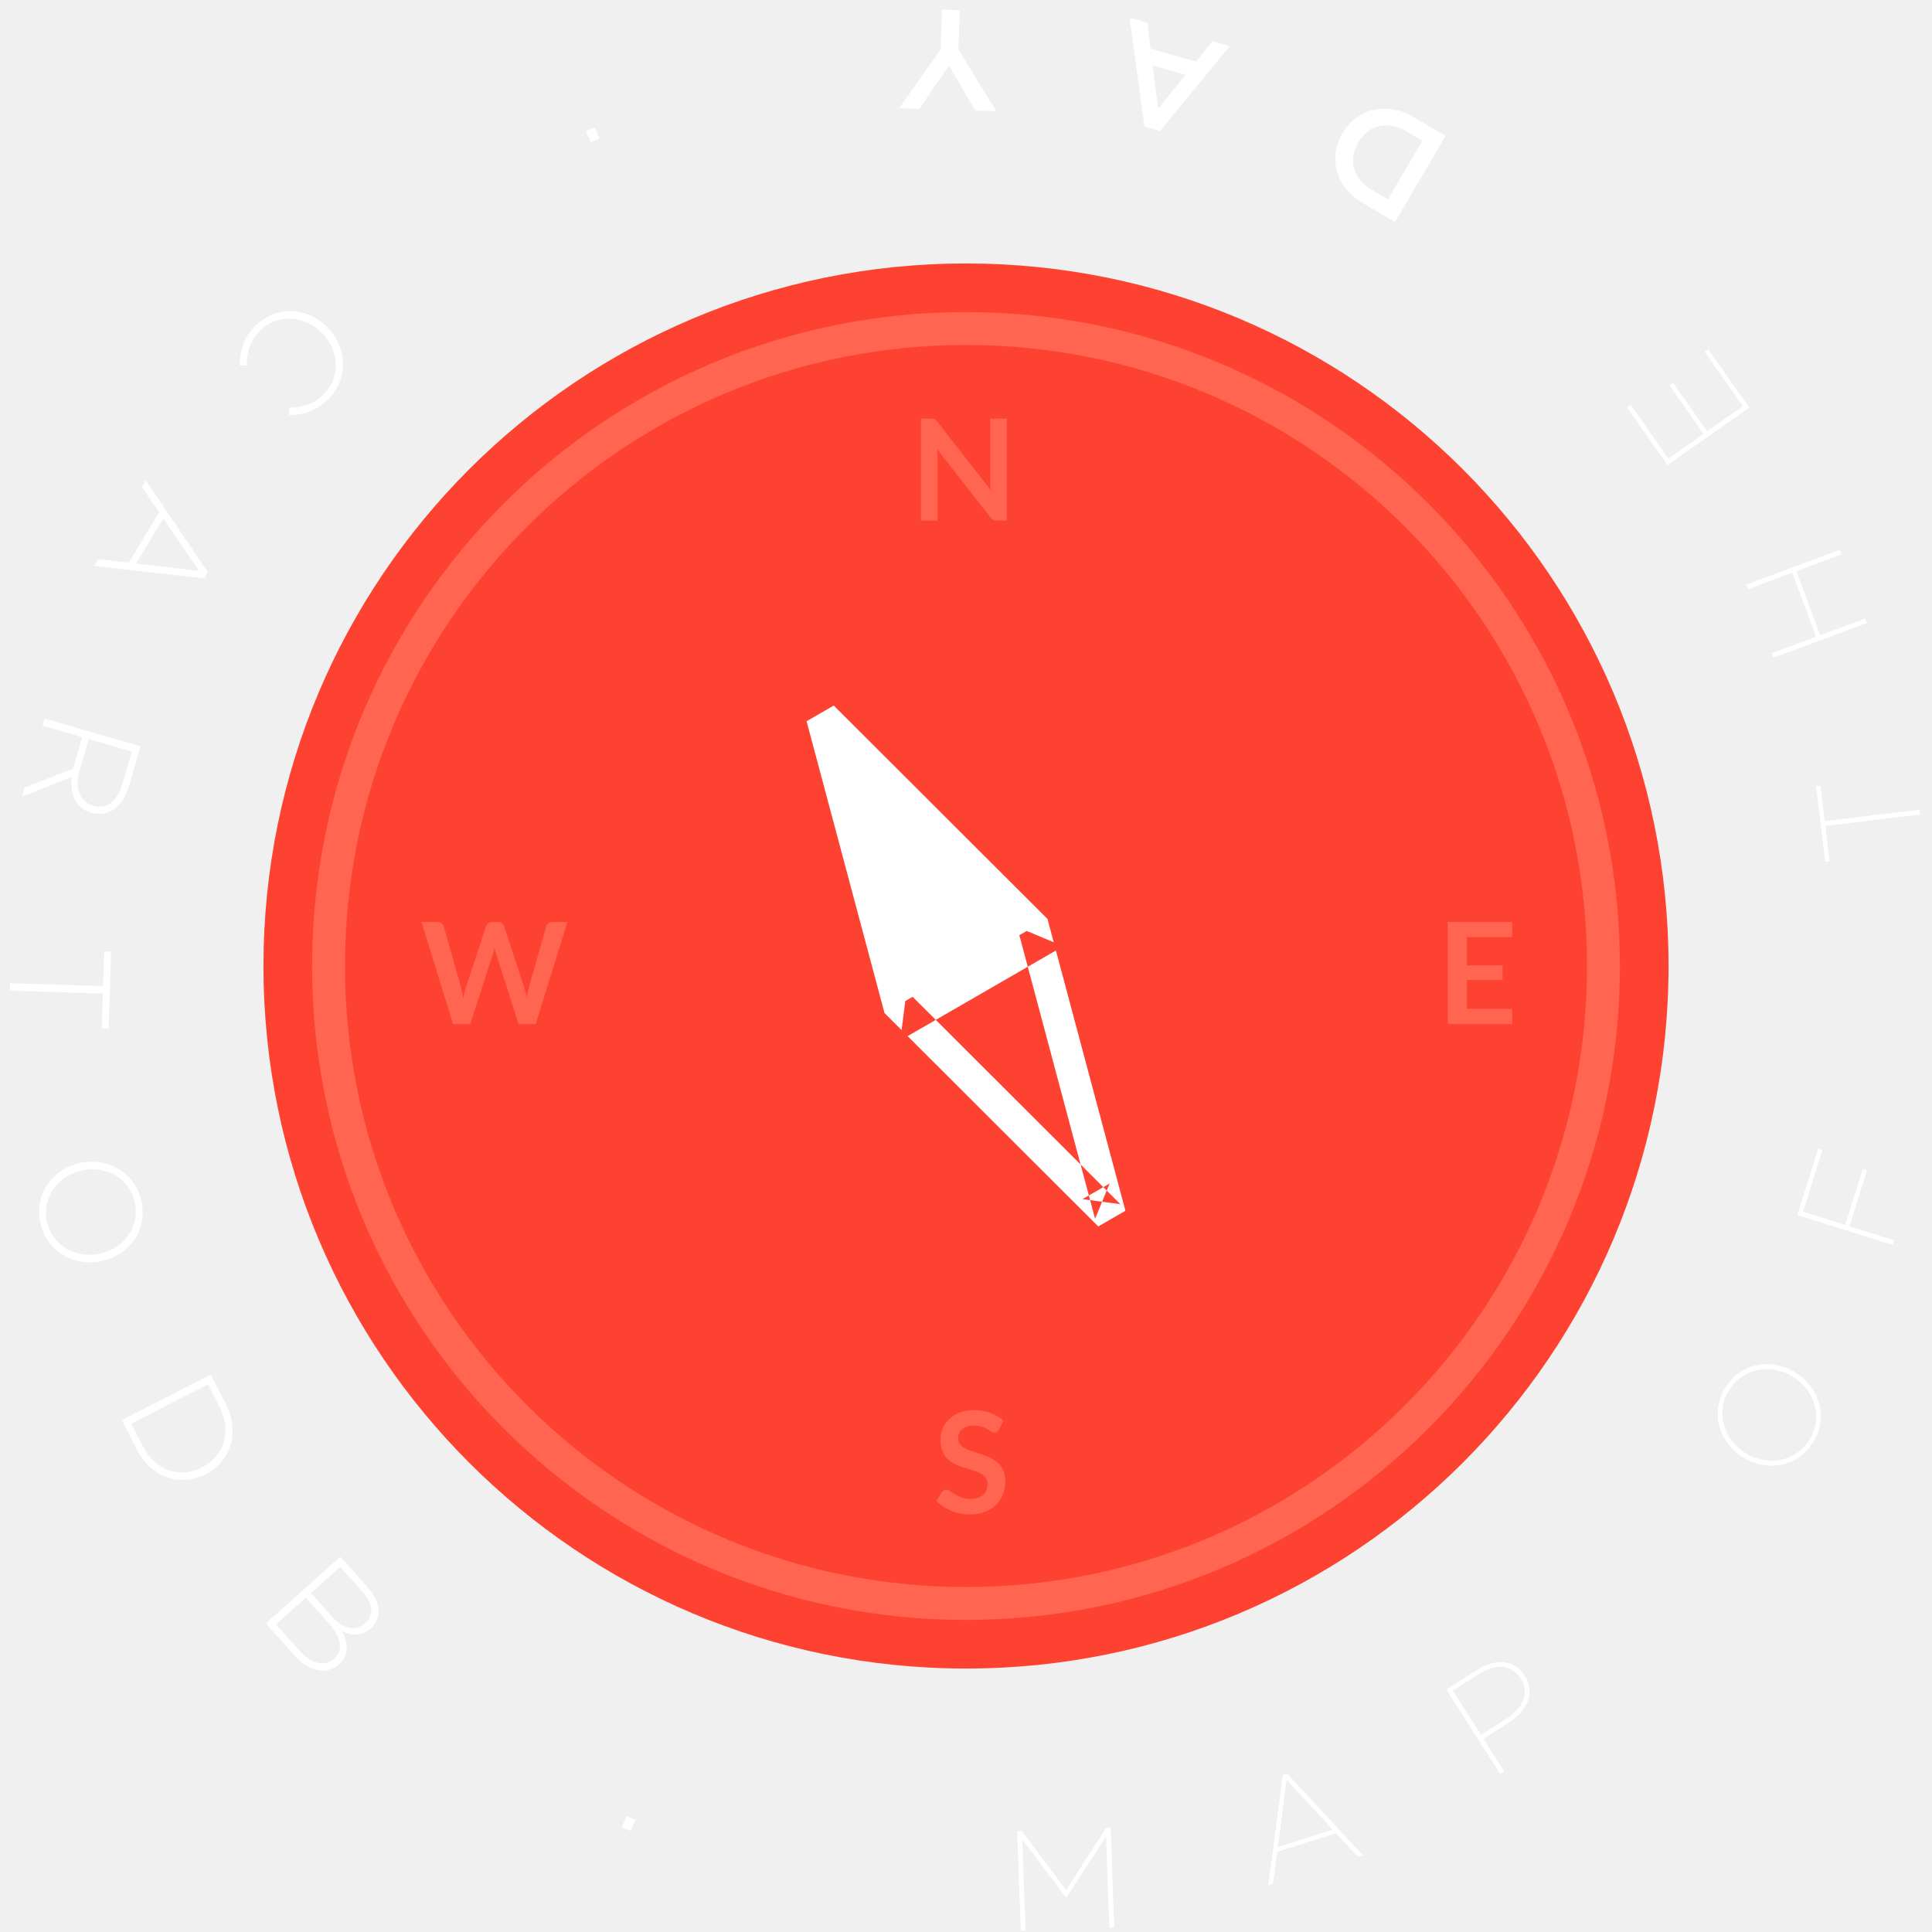
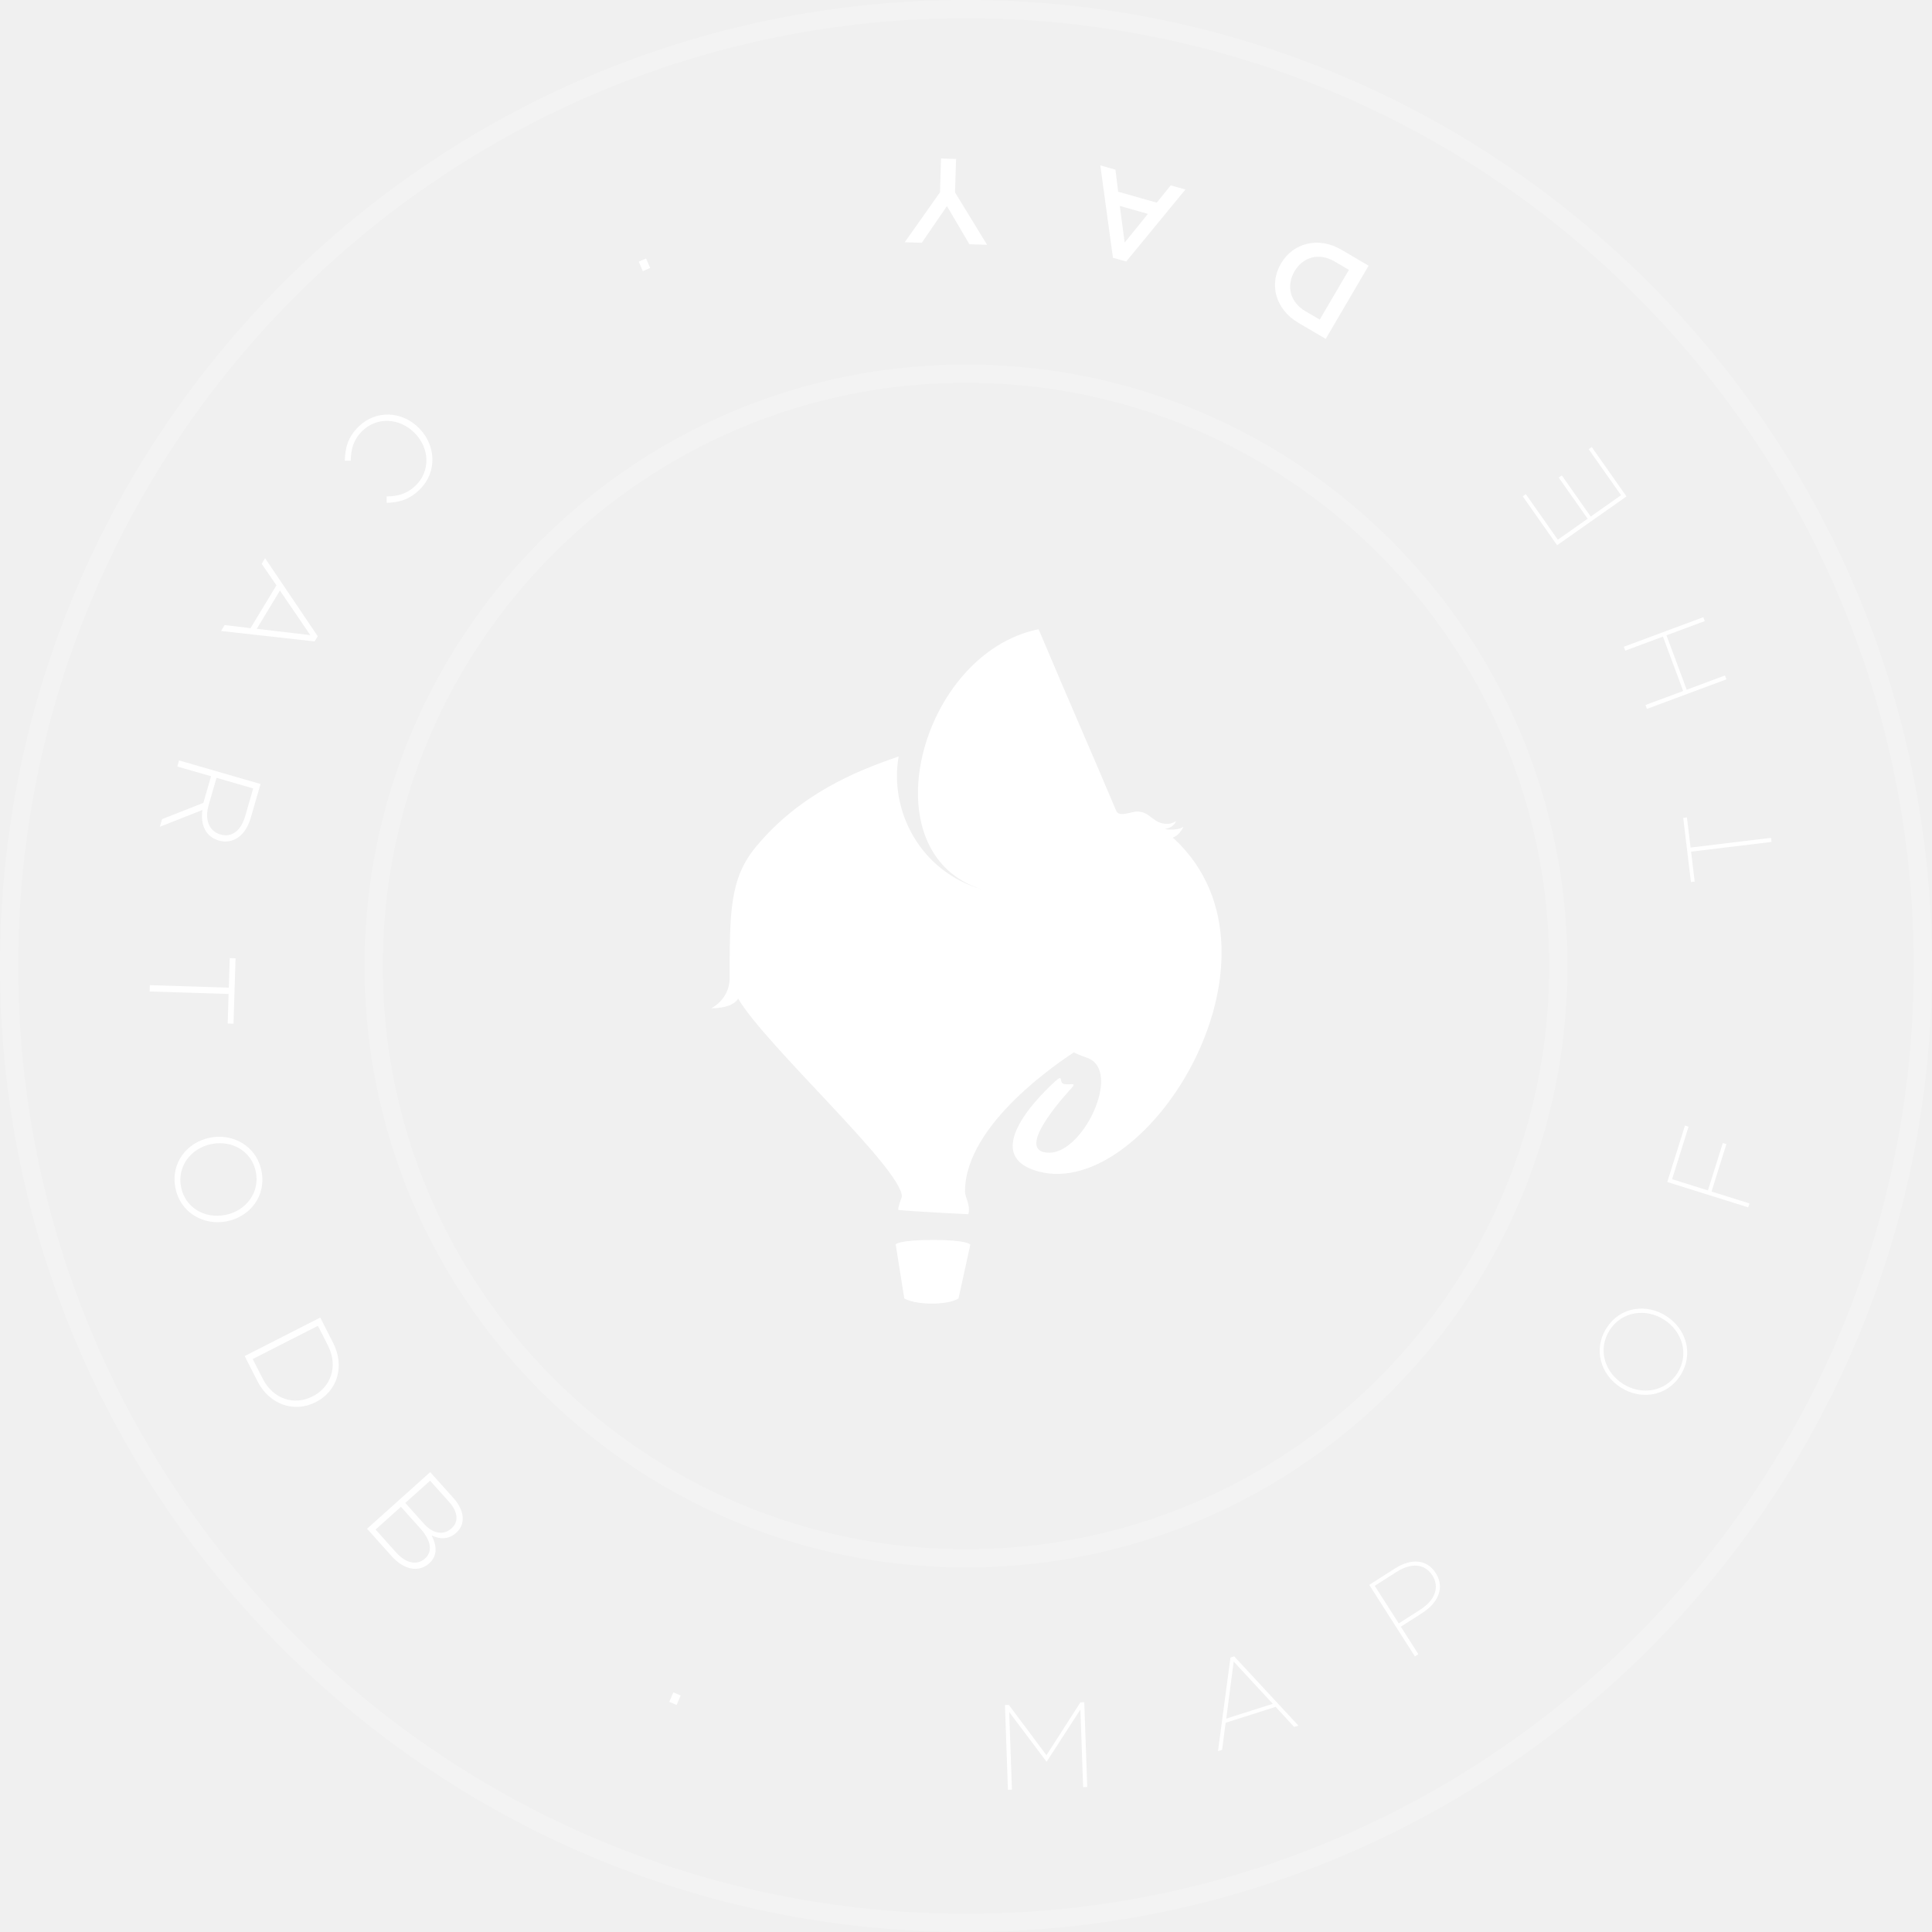
- <svg xmlns="http://www.w3.org/2000/svg" width="140px" height="140px" viewBox="0 0 140 140" version="1.1">
+ <svg xmlns="http://www.w3.org/2000/svg" width="212px" height="212px" viewBox="0 0 212 212" version="1.1">
  <defs />
  <g id="Page-1" stroke="none" stroke-width="1" fill="none" fill-rule="evenodd">
-     <g id="Desktop-HD-Copy-2" transform="translate(-49, -50)">
-       <g id="Oval-1-+-Oval-1-Copy-+-MAP-OF-THE-DAY-Copy-Copy-+-Group-Copy" transform="translate(49, 50)">
-         <g id="Oval-1-+-Oval-1-Copy-+-MAP-OF-THE-DAY-Copy-Copy">
-           <circle id="Oval-1" fill="#FE4231" cx="70" cy="70" r="50.909" />
-           <circle id="Oval-1-Copy" cx="70.398" cy="70.398" r="69.602" />
-           <path d="M73.968,139.918 L74.309,139.906 L74.075,133.282 L77.256,137.516 L77.277,137.515 L80.152,133.068 L80.385,139.692 L80.737,139.68 L80.482,132.446 L80.151,132.457 L77.258,136.967 L74.044,132.672 L73.713,132.684 L73.968,139.918 Z M91.898,136.617 L92.243,136.508 L92.55,134.196 L96.817,132.84 L98.392,134.553 L98.757,134.437 L93.277,128.529 L92.961,128.629 L91.898,136.617 Z M92.6,133.844 L93.234,128.977 L96.572,132.582 L92.6,133.844 Z M108.7,128.532 L108.996,128.343 L107.499,125.998 L109.312,124.841 C110.707,123.951 111.263,122.651 110.484,121.43 L110.473,121.413 C109.733,120.254 108.413,120.127 106.984,121.04 L104.805,122.431 L108.7,128.532 Z M107.321,125.72 L105.274,122.512 L107.13,121.327 C108.385,120.525 109.542,120.609 110.182,121.611 L110.193,121.628 C110.839,122.639 110.407,123.75 109.143,124.556 L107.321,125.72 Z M131.347,104.57 C132.538,102.73 131.838,100.576 130.18,99.503 L130.162,99.492 C128.504,98.419 126.258,98.653 125.067,100.493 C123.876,102.334 124.577,104.487 126.235,105.56 L126.252,105.571 C127.91,106.645 130.156,106.41 131.347,104.57 L131.347,104.57 Z M131.089,104.378 C130.038,106.002 127.977,106.256 126.44,105.262 L126.423,105.251 C124.886,104.256 124.28,102.3 125.331,100.676 C126.376,99.061 128.438,98.807 129.974,99.801 L129.992,99.813 C131.528,100.807 132.134,102.764 131.089,104.378 L131.089,104.378 Z M137.149,90.209 L137.254,89.874 L134.017,88.86 L135.285,84.814 L134.979,84.718 L133.711,88.764 L130.652,87.805 L132.056,83.325 L131.75,83.229 L130.241,88.045 L137.149,90.209 Z M139.139,59.022 L139.097,58.673 L132.229,59.502 L131.919,56.936 L131.601,56.974 L132.261,62.446 L132.58,62.408 L132.271,59.851 L139.139,59.022 Z M135.287,45.146 L135.164,44.817 L131.898,46.03 L130.172,41.387 L133.439,40.173 L133.316,39.844 L126.531,42.365 L126.654,42.695 L129.872,41.499 L131.597,46.142 L128.379,47.338 L128.502,47.668 L135.287,45.146 Z M126.759,29.536 L123.798,25.323 L123.535,25.507 L126.295,29.433 L123.706,31.252 L121.238,27.742 L120.976,27.926 L123.444,31.437 L120.898,33.227 L118.168,29.344 L117.906,29.528 L120.837,33.699 L126.759,29.536 Z M104.751,9.843 L102.423,8.478 C100.46,7.327 98.304,7.897 97.274,9.654 L97.263,9.672 C96.233,11.429 96.799,13.571 98.761,14.722 L101.089,16.087 L104.751,9.843 Z M99.347,13.723 C98.036,12.954 97.708,11.551 98.424,10.329 L98.435,10.311 C99.151,9.089 100.526,8.708 101.837,9.477 L103.068,10.199 L100.578,14.445 L99.347,13.723 Z M89.115,3.34 L87.861,2.985 L86.669,4.463 L83.375,3.53 L83.146,1.649 L81.852,1.282 L82.929,9.165 L84.063,9.486 L89.115,3.34 Z M85.914,5.421 L83.93,7.868 L83.516,4.742 L85.914,5.421 Z M69.54,0.735 L68.259,0.695 L68.169,3.578 L65.16,7.841 L66.618,7.886 L68.763,4.756 L70.68,8.012 L72.189,8.059 L69.452,3.587 L69.54,0.735 Z M43.086,9.23 L42.459,9.501 L42.808,10.308 L43.434,10.037 L43.086,9.23 Z M18.547,23.576 C17.631,24.473 17.393,25.413 17.374,26.488 L17.878,26.487 C17.897,25.456 18.126,24.669 18.872,23.938 C20.107,22.731 22.059,22.819 23.338,24.128 L23.353,24.143 C24.625,25.444 24.676,27.376 23.434,28.59 C22.657,29.349 21.822,29.53 20.944,29.534 L20.945,30.083 C21.955,30.05 22.842,29.848 23.766,28.945 C25.26,27.485 25.169,25.202 23.738,23.738 L23.723,23.723 C22.27,22.237 20.026,22.131 18.547,23.576 L18.547,23.576 Z M10.568,34.808 L10.279,35.286 L11.537,37.122 L9.326,40.776 L7.116,40.515 L6.811,41.019 L14.793,41.908 L15.061,41.466 L10.568,34.808 Z M11.835,37.569 L14.428,41.373 L9.86,40.833 L11.835,37.569 Z M3.226,52.067 L3.077,52.584 L5.957,53.416 L5.3,55.691 L1.779,57.074 L1.589,57.73 L5.223,56.293 C5.043,57.512 5.459,58.568 6.621,58.904 L6.641,58.91 C7.138,59.053 7.662,58.99 8.084,58.757 C8.622,58.46 9.089,57.852 9.336,56.998 L10.18,54.077 L3.226,52.067 Z M6.424,53.551 L9.554,54.456 L8.867,56.83 C8.503,58.092 7.704,58.657 6.77,58.388 L6.75,58.382 C5.747,58.092 5.411,57.058 5.747,55.896 L6.424,53.551 Z M0.734,71.248 L0.717,71.785 L7.456,71.997 L7.376,74.519 L7.872,74.535 L8.048,68.954 L7.552,68.938 L7.472,71.46 L0.734,71.248 Z M2.917,88.562 C3.351,90.711 5.373,91.79 7.309,91.399 L7.329,91.395 C9.265,91.005 10.694,89.25 10.26,87.101 C9.827,84.952 7.805,83.873 5.869,84.263 L5.849,84.267 C3.913,84.658 2.484,86.413 2.917,88.562 L2.917,88.562 Z M3.398,88.486 C3.044,86.732 4.226,85.164 5.979,84.811 L6,84.806 C7.753,84.453 9.426,85.423 9.78,87.177 C10.134,88.931 8.952,90.498 7.198,90.852 L7.178,90.856 C5.424,91.21 3.752,90.239 3.398,88.486 L3.398,88.486 Z M8.826,102.902 L9.92,105.049 C10.952,107.076 13.075,107.759 14.891,106.834 L14.909,106.825 C16.724,105.9 17.402,103.791 16.37,101.764 L15.276,99.617 L8.826,102.902 Z M15.928,101.989 C16.843,103.786 16.167,105.557 14.637,106.336 L14.619,106.346 C13.08,107.13 11.277,106.62 10.362,104.824 L9.512,103.156 L15.078,100.321 L15.928,101.989 Z M19.271,117.639 L21.369,119.98 C22.412,121.143 23.672,121.402 24.573,120.594 L24.588,120.581 C25.335,119.911 25.194,119.01 24.783,118.211 C25.354,118.491 26.152,118.638 26.883,117.982 L26.898,117.968 C27.237,117.664 27.412,117.286 27.435,116.862 C27.466,116.293 27.201,115.641 26.656,115.033 L24.661,112.808 L19.271,117.639 Z M26.479,117.608 C25.763,118.25 24.852,118.025 24.127,117.216 L22.533,115.437 L24.651,113.539 L26.28,115.357 C27.053,116.219 27.087,117.063 26.494,117.594 L26.479,117.608 Z M24.222,120.172 L24.207,120.186 C23.529,120.794 22.581,120.588 21.753,119.664 L20,117.708 L22.163,115.769 L23.799,117.594 C24.752,118.656 24.884,119.579 24.222,120.172 L24.222,120.172 Z M45.066,132.413 L45.695,132.679 L46.038,131.87 L45.409,131.603 L45.066,132.413 Z" id="MAP-OF-THE-DAY-·-CAR" fill="#FFFFFF" />
+     <g id="White-map" transform="translate(-49, -50)">
+       <g id="Oval-1-+-Imagotype-+-Oval-1-Copy-+-MAP-OF-THE-DAY-·-CAR" transform="translate(49, 50)">
+         <g id="Oval-1-+-Imagotype" transform="translate(0.5, 0.5)">
+           <circle id="Oval-1" stroke="#FFFFFF" stroke-width="2" opacity="0.2" cx="105.5" cy="105.5" r="65" />
+           <circle id="Oval-1-Copy-2" stroke="#FFFFFF" stroke-width="2" opacity="0.2" cx="105.5" cy="105.5" r="105" />
+           <path d="M101.891,135.561 C98.046,135.561 97.785,136.046 97.785,136.046 L98.729,141.977 C98.729,141.977 99.57,142.545 101.767,142.545 C103.963,142.545 104.679,141.977 104.679,141.977 L105.973,136.079 C105.973,136.079 105.737,135.561 101.891,135.561 Z M128.399,91.593 L128.188,91.428 C128.188,91.428 128.563,91.252 128.767,91.055 C129.165,90.67 129.397,90.189 129.318,90.242 C128.634,90.7 127.298,90.477 127.298,90.477 C127.298,90.477 127.761,90.392 128.034,90.215 C128.452,89.945 128.574,89.573 128.522,89.609 C128.188,89.838 127.826,89.905 127.574,89.905 C125.995,89.91 125.739,88.549 124.276,88.549 C123.675,88.549 122.411,89.165 122.019,88.553 C119.867,83.433 116.625,76.032 113.466,68.545 C100.418,71.193 94.617,93.2 107.303,97.109 C100.405,95.138 97.066,88.381 98.112,82.508 C93.389,84.119 87.238,86.634 82.433,92.442 C79.554,95.922 79.566,99.644 79.566,107.008 C79.424,109.272 77.545,110.133 77.545,110.133 C77.545,110.133 79.784,110.226 80.499,109.082 C83.582,114.304 98.465,127.737 98.465,130.809 C98.465,130.809 97.931,132.25 98.094,132.27 C99.449,132.427 105.754,132.738 105.754,132.738 C106.029,131.694 105.394,130.961 105.394,130.228 C105.394,122.756 116.08,115.826 117.336,114.976 C117.784,115.239 118.566,115.471 118.949,115.636 C122.546,117.189 118.379,125.987 114.65,125.987 C110.354,125.987 117.074,118.919 117.209,118.75 C117.656,118.191 116.437,118.708 116.051,118.336 C115.816,118.108 116.08,117.499 115.494,117.972 C115.494,117.972 106.571,125.619 112.881,127.869 C124.841,132.135 142.336,104.698 128.399,91.593 Z" id="Imagotype" fill="#FFFFFF" />
        </g>
-         <g id="Group-Copy" transform="translate(22.27273, 22.27273)">
-           <path d="M43.861,49.959 L58.913,64.987 L56.169,64.621 L58.137,63.485 L57.081,66.044 L51.593,45.495 L52.125,45.188 L54.083,46.008 L54.243,46.604 L43.497,52.808 L43.06,52.372 L43.329,50.266 L43.861,49.959 L43.861,49.959 L43.861,49.959 Z M59.28,65.464 L57.311,66.6 L41.823,51.136 L53.632,44.318 L59.28,65.464 L59.28,65.464 Z M38.143,28.854 L36.175,29.991 L41.823,51.136 L53.632,44.318 L38.143,28.854 L38.143,28.854 Z" id="Shape" fill="#FFFFFF" />
-           <path d="M47.727,92.727 L47.727,92.727 C72.58,92.727 92.727,72.58 92.727,47.727 C92.727,22.874 72.58,2.727 47.727,2.727 C22.874,2.727 2.727,22.874 2.727,47.727 C2.727,72.58 22.874,92.727 47.727,92.727 L47.727,92.727 Z M47.727,95.114 L47.727,95.114 C21.557,95.114 0.341,73.898 0.341,47.727 C0.341,21.557 21.557,0.341 47.727,0.341 C73.898,0.341 95.114,21.557 95.114,47.727 C95.114,73.898 73.898,95.114 47.727,95.114 L47.727,95.114 Z" id="Shape" opacity="0.5" fill="#FF8772" />
-           <path d="M50.693,8.06 L50.693,15.455 L49.987,15.455 C49.878,15.455 49.787,15.437 49.714,15.401 C49.641,15.365 49.57,15.305 49.502,15.219 L45.641,10.29 C45.661,10.515 45.672,10.723 45.672,10.914 L45.672,15.455 L44.46,15.455 L44.46,8.06 L45.181,8.06 C45.239,8.06 45.289,8.063 45.332,8.068 C45.374,8.073 45.412,8.083 45.444,8.099 C45.476,8.114 45.508,8.136 45.539,8.165 C45.569,8.194 45.603,8.232 45.641,8.28 L49.517,13.23 C49.507,13.111 49.498,12.993 49.491,12.877 C49.485,12.761 49.481,12.654 49.481,12.555 L49.481,8.06 L50.693,8.06 Z" id="N" opacity="0.5" fill="#FF8772" />
-           <path d="M84.022,45.632 L84.022,47.682 L86.61,47.682 L86.61,48.741 L84.022,48.741 L84.022,50.832 L87.305,50.832 L87.305,51.932 L82.641,51.932 L82.641,44.538 L87.305,44.538 L87.305,45.632 L84.022,45.632 Z" id="E" opacity="0.5" fill="#FF8772" />
-           <path d="M50.102,81.337 C50.061,81.409 50.017,81.461 49.971,81.493 C49.925,81.525 49.868,81.541 49.8,81.541 C49.728,81.541 49.651,81.515 49.567,81.462 C49.484,81.409 49.384,81.351 49.268,81.286 C49.152,81.221 49.017,81.162 48.862,81.109 C48.707,81.057 48.523,81.03 48.312,81.03 C48.121,81.03 47.954,81.053 47.811,81.099 C47.668,81.145 47.547,81.209 47.45,81.291 C47.353,81.373 47.281,81.471 47.233,81.585 C47.185,81.699 47.161,81.824 47.161,81.961 C47.161,82.135 47.21,82.28 47.307,82.395 C47.404,82.511 47.533,82.61 47.693,82.692 C47.853,82.774 48.036,82.847 48.24,82.912 C48.445,82.977 48.655,83.046 48.869,83.119 C49.084,83.192 49.294,83.278 49.498,83.375 C49.703,83.472 49.885,83.595 50.045,83.743 C50.206,83.891 50.334,84.073 50.432,84.287 C50.529,84.502 50.577,84.763 50.577,85.07 C50.577,85.404 50.52,85.717 50.406,86.008 C50.292,86.3 50.125,86.554 49.905,86.77 C49.685,86.987 49.416,87.157 49.099,87.282 C48.782,87.406 48.419,87.468 48.01,87.468 C47.775,87.468 47.543,87.445 47.315,87.399 C47.086,87.353 46.867,87.288 46.658,87.202 C46.448,87.117 46.251,87.015 46.067,86.895 C45.883,86.776 45.719,86.643 45.576,86.497 L45.98,85.837 C46.014,85.789 46.059,85.749 46.113,85.717 C46.168,85.684 46.226,85.668 46.287,85.668 C46.372,85.668 46.464,85.703 46.563,85.773 C46.662,85.843 46.78,85.92 46.916,86.006 C47.052,86.091 47.212,86.168 47.394,86.238 C47.576,86.308 47.795,86.343 48.051,86.343 C48.443,86.343 48.747,86.25 48.961,86.064 C49.176,85.879 49.284,85.612 49.284,85.264 C49.284,85.07 49.235,84.911 49.138,84.789 C49.041,84.666 48.912,84.563 48.752,84.479 C48.591,84.396 48.409,84.325 48.205,84.267 C48,84.209 47.792,84.146 47.581,84.078 C47.369,84.01 47.161,83.928 46.957,83.832 C46.752,83.737 46.57,83.613 46.41,83.459 C46.249,83.306 46.121,83.114 46.024,82.884 C45.926,82.654 45.878,82.37 45.878,82.032 C45.878,81.763 45.932,81.501 46.039,81.245 C46.146,80.989 46.302,80.763 46.507,80.565 C46.711,80.367 46.964,80.209 47.264,80.089 C47.564,79.97 47.908,79.91 48.297,79.91 C48.733,79.91 49.135,79.978 49.503,80.115 C49.872,80.251 50.185,80.442 50.444,80.688 L50.102,81.337 Z" id="S" opacity="0.5" fill="#FF8772" />
-           <path d="M18.844,44.538 L16.548,51.932 L15.305,51.932 L13.689,46.88 C13.645,46.757 13.604,46.607 13.566,46.43 C13.546,46.515 13.526,46.595 13.505,46.67 C13.485,46.745 13.463,46.815 13.439,46.88 L11.807,51.932 L10.56,51.932 L8.269,44.538 L9.419,44.538 C9.539,44.538 9.638,44.566 9.718,44.622 C9.799,44.678 9.852,44.754 9.88,44.849 L11.137,49.273 C11.165,49.382 11.191,49.5 11.217,49.628 C11.242,49.756 11.269,49.89 11.296,50.03 C11.323,49.886 11.353,49.752 11.386,49.626 C11.418,49.499 11.453,49.382 11.49,49.273 L12.943,44.849 C12.97,44.771 13.024,44.699 13.104,44.635 C13.184,44.57 13.282,44.538 13.398,44.538 L13.802,44.538 C13.921,44.538 14.018,44.566 14.093,44.624 C14.168,44.682 14.224,44.757 14.262,44.849 L15.709,49.273 C15.781,49.484 15.845,49.728 15.903,50.004 C15.948,49.735 15.997,49.491 16.052,49.273 L17.31,44.849 C17.33,44.764 17.382,44.691 17.466,44.63 C17.549,44.568 17.649,44.538 17.765,44.538 L18.844,44.538 Z" id="W" opacity="0.5" fill="#FF8772" />
-         </g>
+         <circle id="Oval-1-Copy" cx="106.045" cy="106.045" r="89.489" />
+         <path d="M110.601,196.395 L111.04,196.379 L110.74,187.862 L114.83,193.306 L114.856,193.305 L118.553,187.587 L118.853,196.104 L119.304,196.088 L118.977,186.787 L118.552,186.802 L114.831,192.601 L110.699,187.079 L110.274,187.094 L110.601,196.395 Z M133.654,192.151 L134.098,192.01 L134.492,189.038 L139.979,187.294 L142.004,189.497 L142.473,189.348 L135.427,181.752 L135.022,181.881 L133.654,192.151 Z M134.558,188.585 L135.373,182.327 L139.664,186.962 L134.558,188.585 Z M155.257,181.756 L155.638,181.512 L153.714,178.498 L156.044,177.01 C157.837,175.865 158.553,174.194 157.551,172.625 L157.537,172.602 C156.585,171.112 154.888,170.949 153.05,172.123 L150.249,173.911 L155.257,181.756 Z M153.485,178.139 L150.852,174.016 L153.239,172.492 C154.852,171.461 156.34,171.568 157.163,172.857 L157.177,172.879 C158.007,174.179 157.452,175.607 155.827,176.644 L153.485,178.139 Z M184.375,150.947 C185.906,148.581 185.006,145.812 182.874,144.433 L182.851,144.418 C180.719,143.038 177.832,143.339 176.301,145.706 C174.769,148.072 175.67,150.84 177.802,152.22 L177.824,152.235 C179.956,153.614 182.843,153.313 184.375,150.947 L184.375,150.947 Z M184.043,150.701 C182.692,152.788 180.041,153.115 178.066,151.837 L178.043,151.822 C176.068,150.544 175.289,148.028 176.64,145.941 C177.983,143.865 180.634,143.537 182.61,144.816 L182.632,144.83 C184.608,146.109 185.387,148.625 184.043,150.701 L184.043,150.701 Z M191.834,132.484 L191.969,132.052 L187.808,130.748 L189.438,125.546 L189.044,125.423 L187.414,130.625 L183.481,129.392 L185.286,123.633 L184.893,123.509 L182.953,129.701 L191.834,132.484 Z M194.393,92.386 L194.339,91.937 L185.508,93.003 L185.11,89.703 L184.701,89.753 L185.55,96.788 L185.959,96.739 L185.563,93.452 L194.393,92.386 Z M189.44,74.545 L189.283,74.121 L185.083,75.682 L182.864,69.712 L187.064,68.152 L186.907,67.728 L178.183,70.97 L178.34,71.394 L182.478,69.856 L184.696,75.826 L180.559,77.363 L180.716,77.787 L189.44,74.545 Z M178.476,54.475 L174.668,49.058 L174.331,49.295 L177.879,54.342 L174.551,56.682 L171.378,52.168 L171.04,52.405 L174.214,56.919 L170.94,59.22 L167.43,54.228 L167.093,54.465 L170.862,59.827 L178.476,54.475 Z M150.18,29.155 L147.186,27.4 C144.663,25.92 141.891,26.653 140.566,28.912 L140.553,28.935 C139.228,31.195 139.955,33.949 142.479,35.428 L145.472,37.184 L150.18,29.155 Z M143.232,34.144 C141.546,33.155 141.124,31.351 142.045,29.78 L142.059,29.757 C142.98,28.186 144.747,27.696 146.433,28.684 L148.016,29.613 L144.815,35.072 L143.232,34.144 Z M130.076,20.795 L128.465,20.338 L126.931,22.239 L122.697,21.039 L122.401,18.62 L120.738,18.148 L122.123,28.283 L123.581,28.696 L130.076,20.795 Z M125.96,23.47 L123.41,26.617 L122.878,22.596 L125.96,23.47 Z M104.909,17.444 L103.261,17.393 L103.146,21.101 L99.278,26.581 L101.151,26.639 L103.91,22.614 L106.374,26.801 L108.314,26.862 L104.795,21.112 L104.909,17.444 Z M70.896,28.368 L70.09,28.716 L70.539,29.753 L71.344,29.405 L70.896,28.368 Z M39.347,46.813 C38.168,47.965 37.863,49.174 37.838,50.556 L38.486,50.554 C38.511,49.229 38.804,48.217 39.765,47.278 C41.352,45.726 43.861,45.839 45.506,47.522 L45.525,47.541 C47.161,49.214 47.226,51.697 45.629,53.258 C44.631,54.234 43.556,54.467 42.428,54.473 L42.43,55.178 C43.727,55.136 44.868,54.876 46.057,53.715 C47.977,51.837 47.86,48.903 46.02,47.02 L46.001,47.001 C44.133,45.09 41.248,44.954 39.347,46.813 L39.347,46.813 Z M29.088,61.253 L28.716,61.867 L30.333,64.229 L27.491,68.927 L24.649,68.59 L24.256,69.239 L34.52,70.382 L34.864,69.814 L29.088,61.253 Z M30.717,64.802 L34.05,69.694 L28.177,69 L30.717,64.802 Z M19.648,83.443 L19.456,84.108 L23.16,85.178 L22.314,88.103 L17.787,89.881 L17.543,90.724 L22.215,88.877 C21.984,90.443 22.518,91.802 24.013,92.234 L24.038,92.241 C24.677,92.426 25.351,92.344 25.894,92.044 C26.586,91.663 27.185,90.881 27.503,89.783 L28.588,86.028 L19.648,83.443 Z M23.76,85.352 L27.783,86.515 L26.901,89.567 C26.432,91.189 25.405,91.917 24.205,91.57 L24.179,91.562 C22.889,91.189 22.457,89.86 22.889,88.366 L23.76,85.352 Z M16.443,108.104 L16.421,108.795 L25.086,109.068 L24.984,112.311 L25.622,112.331 L25.847,105.155 L25.21,105.135 L25.107,108.377 L16.443,108.104 Z M19.251,130.365 C19.808,133.128 22.408,134.516 24.897,134.013 L24.923,134.008 C27.412,133.506 29.249,131.25 28.692,128.487 C28.134,125.724 25.535,124.336 23.046,124.838 L23.02,124.844 C20.53,125.346 18.693,127.602 19.251,130.365 L19.251,130.365 Z M19.869,130.267 C19.414,128.013 20.933,125.997 23.188,125.542 L23.214,125.537 C25.468,125.082 27.619,126.33 28.074,128.585 C28.529,130.839 27.01,132.855 24.755,133.31 L24.729,133.315 C22.474,133.77 20.324,132.522 19.869,130.267 L19.869,130.267 Z M26.848,148.802 L28.254,151.563 C29.581,154.169 32.311,155.047 34.645,153.858 L34.669,153.846 C37.003,152.657 37.874,149.945 36.547,147.339 L35.141,144.578 L26.848,148.802 Z M35.978,147.628 C37.155,149.939 36.286,152.217 34.319,153.218 L34.295,153.23 C32.317,154.238 29.999,153.583 28.822,151.273 L27.73,149.129 L34.886,145.484 L35.978,147.628 Z M40.277,167.75 L42.975,170.76 C44.315,172.255 45.935,172.588 47.093,171.55 L47.113,171.532 C48.074,170.671 47.892,169.513 47.364,168.486 C48.098,168.846 49.123,169.034 50.064,168.191 L50.084,168.173 C50.519,167.783 50.744,167.296 50.773,166.751 C50.813,166.019 50.473,165.182 49.772,164.399 L47.207,161.538 L40.277,167.75 Z M49.544,167.711 C48.623,168.536 47.453,168.246 46.521,167.206 L44.471,164.919 L47.194,162.479 L49.288,164.816 C50.282,165.924 50.326,167.01 49.564,167.693 L49.544,167.711 Z M46.643,171.007 L46.623,171.025 C45.752,171.806 44.533,171.542 43.468,170.354 L41.214,167.839 L43.996,165.345 L46.099,167.692 C47.324,169.058 47.494,170.244 46.643,171.007 L46.643,171.007 Z M73.443,186.745 L74.25,187.087 L74.691,186.047 L73.884,185.704 L73.443,186.745 Z" id="MAP-OF-THE-DAY-·-CAR" fill="#FFFFFF" />
      </g>
    </g>
  </g>
</svg>
